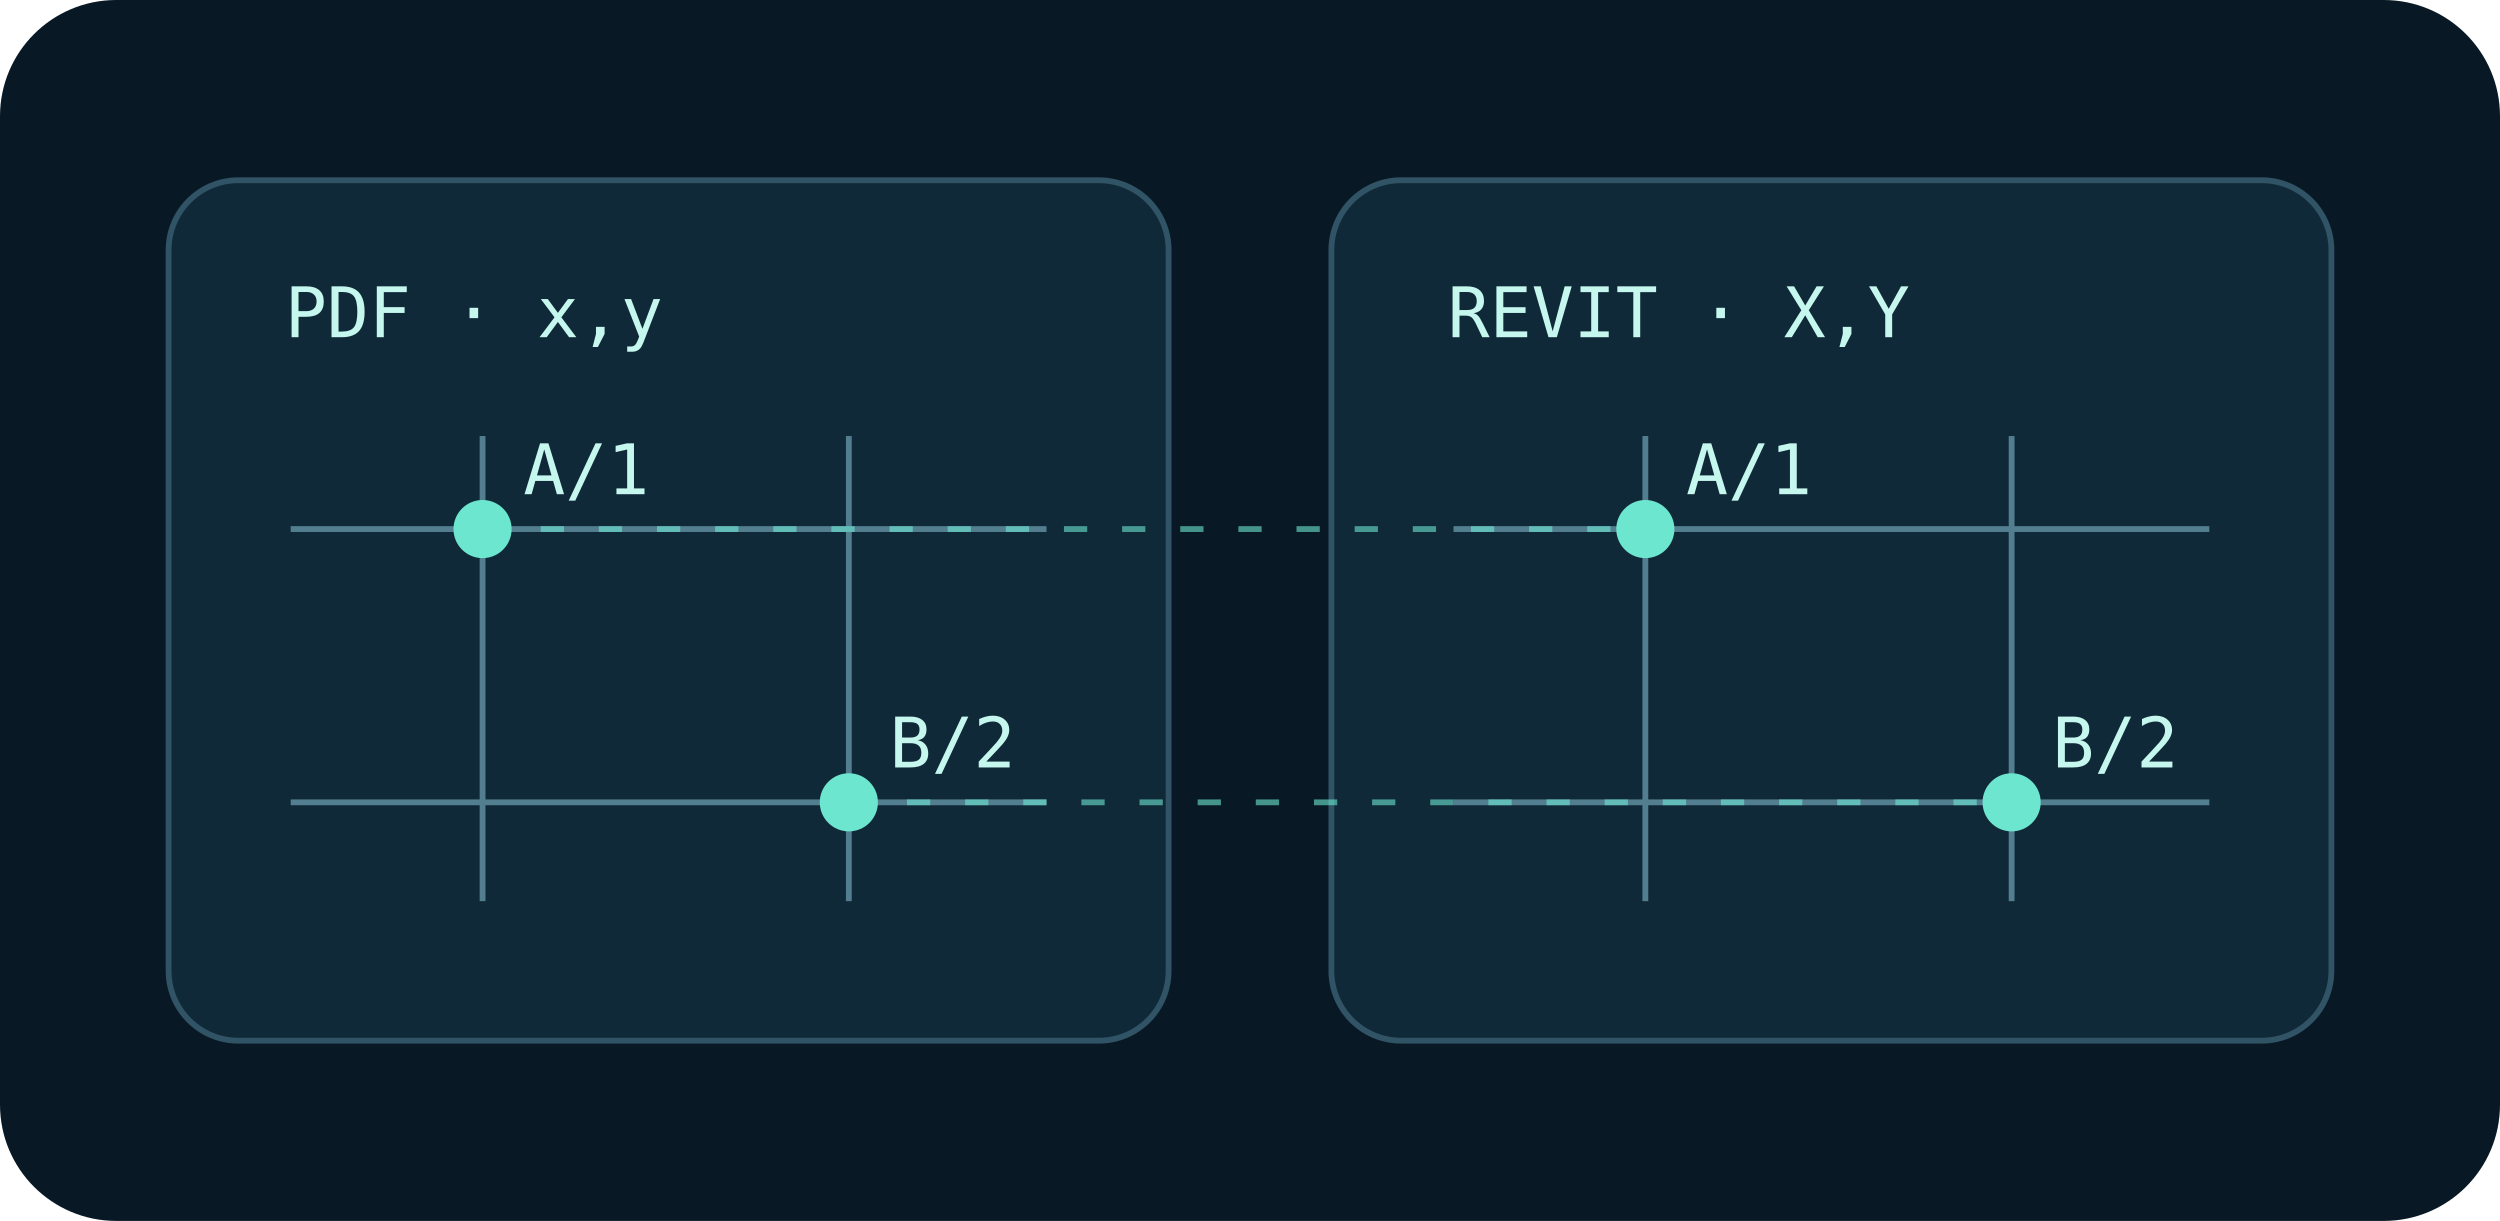
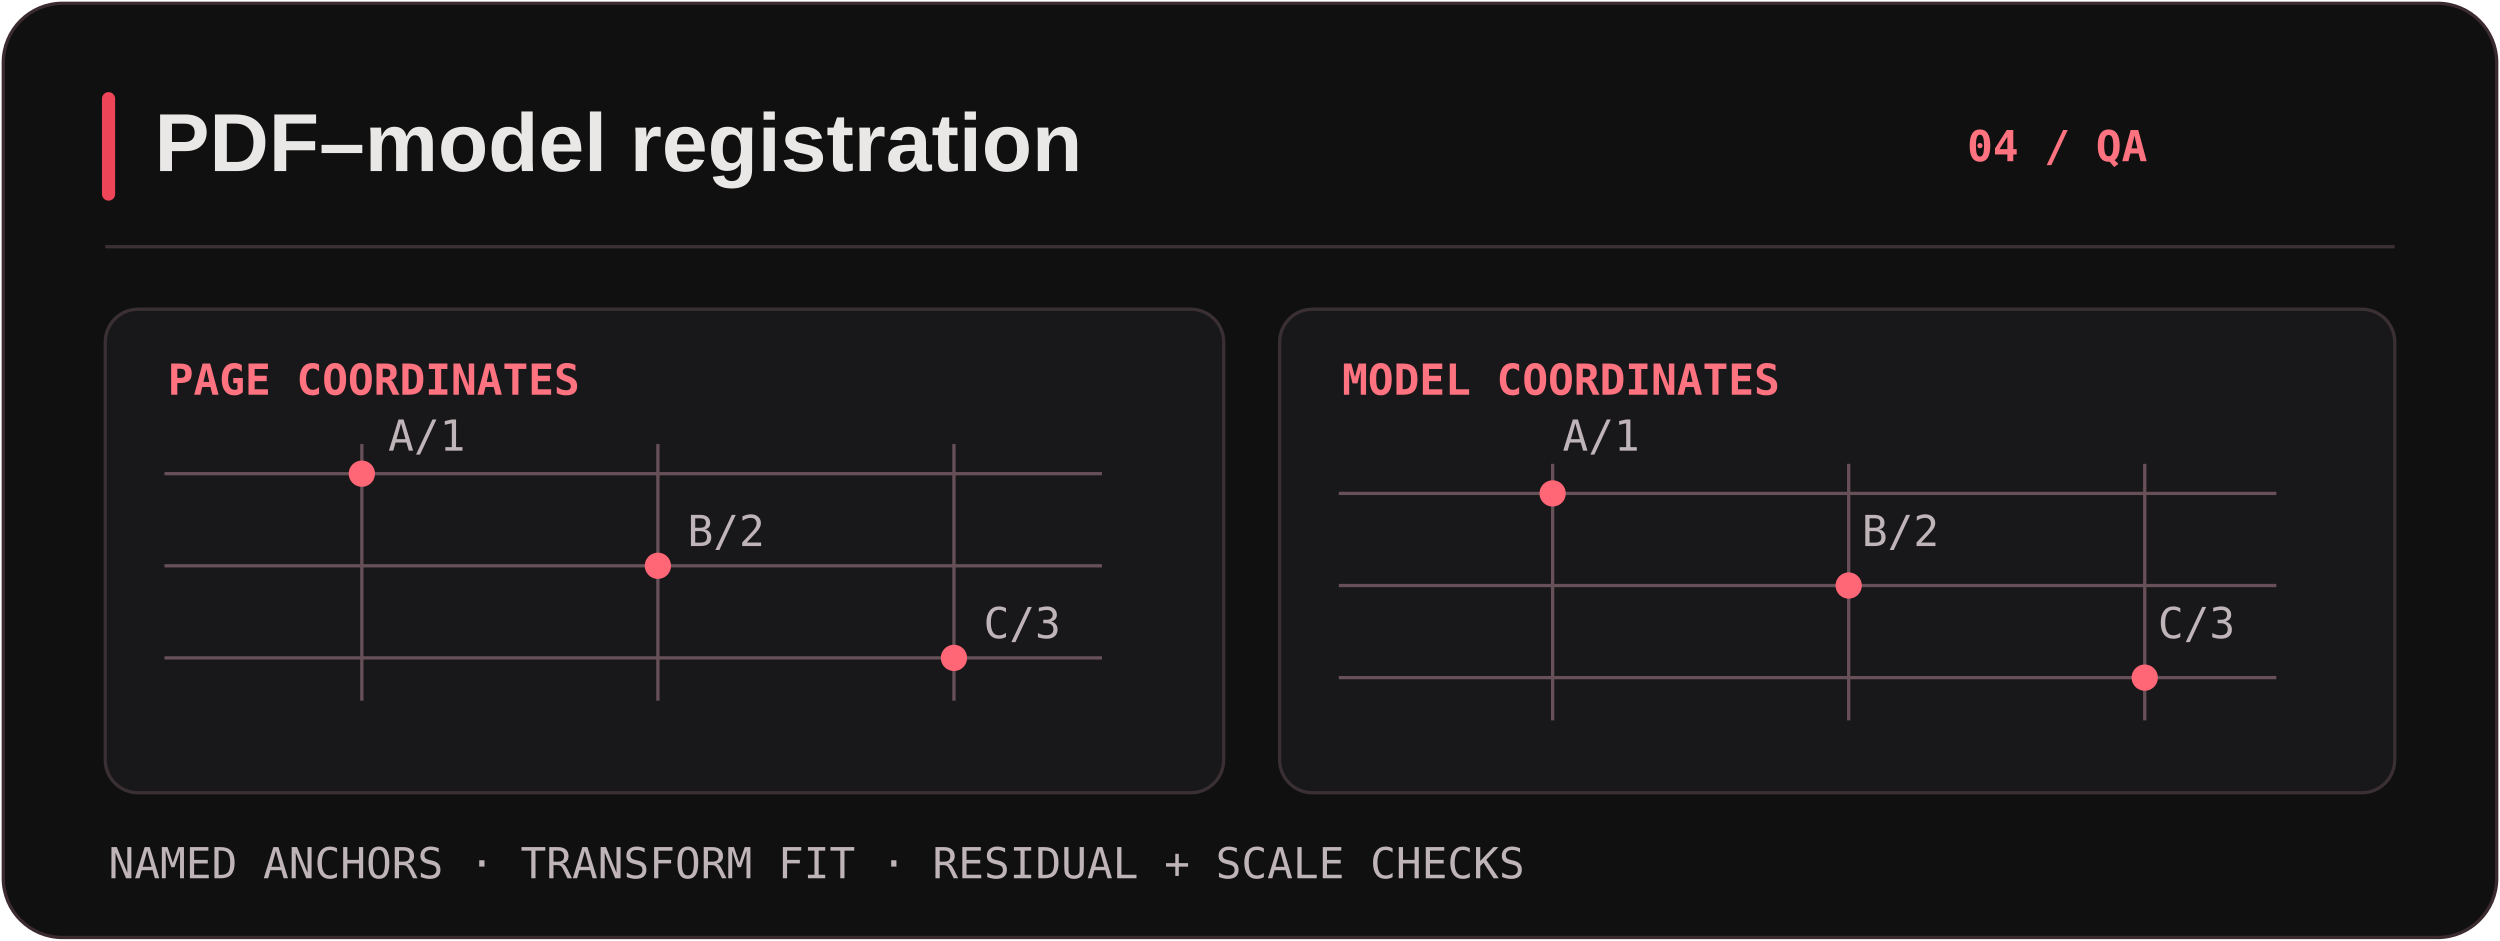
- <svg xmlns="http://www.w3.org/2000/svg" width="430" height="210" viewBox="0 0 430 210">
-   <rect width="430" height="210" rx="20" fill="#081925" />
-   <rect x="29" y="31" width="172" height="148" rx="12" fill="#102938" stroke="#315366" />
-   <rect x="229" y="31" width="172" height="148" rx="12" fill="#102938" stroke="#315366" />
-   <path d="M50 91h130m-130 47h130M83 75v80m63-80v80M250 91h130m-130 47h130M283 75v80m63-80v80" stroke="#527e90" fill="none" />
-   <path d="M83 91h200m-137 47h200" stroke="#6de6d0" stroke-dasharray="4 6" opacity=".6" />
-   <g fill="#6de6d0">
-     <circle cx="83" cy="91" r="5" />
-     <circle cx="146" cy="138" r="5" />
-     <circle cx="283" cy="91" r="5" />
-     <circle cx="346" cy="138" r="5" />
-   </g>
-   <g fill="#c6f7ee" font-family="monospace" font-size="12">
-     <text x="49" y="58">PDF · x,y</text>
-     <text x="249" y="58">REVIT · X,Y</text>
-     <text x="90" y="85">A/1</text>
-     <text x="153" y="132">B/2</text>
-     <text x="290" y="85">A/1</text>
-     <text x="353" y="132">B/2</text>
-   </g>
+ <svg xmlns="http://www.w3.org/2000/svg" width="760" height="286" viewBox="0 0 760 286" role="img">
+   <defs>
+     <pattern id="grid" width="20" height="20" patternUnits="userSpaceOnUse">
+       <path d="M20 0H0V20" stroke="#312025" fill="none" />
+     </pattern>
+   </defs>
+   <rect x="1" y="1" width="758" height="284" rx="18" fill="#101011" stroke="#3b2b2f" />
+   <rect x="31" y="28" width="4" height="33" rx="2" fill="#ef4559" />
+   <text x="47" y="52" fill="#eae7e7" font-size="25" font-weight="700" font-family="Segoe UI, Arial, sans-serif">PDF–model registration</text>
+   <text x="598" y="49" fill="#ff7380" font-size="13" font-weight="700" font-family="Consolas, monospace">04 / QA</text>
+   <path d="M32 75H728" fill="none" stroke="#3b3034" />
+   <rect x="32" y="94" width="340" height="147" rx="10" fill="#181719" stroke="#3a3033" />
+   <rect x="389" y="94" width="339" height="147" rx="10" fill="#181719" stroke="#3a3033" />
+   <text x="51" y="120" fill="#ff7380" font-size="13" font-weight="700" font-family="Consolas, monospace">PAGE COORDINATES</text>
+   <text x="408" y="120" fill="#ff7380" font-size="13" font-weight="700" font-family="Consolas, monospace">MODEL COORDINATES</text>
+   <path d="M50 144h285m-285 28h285m-285 28h285m-225-65v78m90-78v78m90-78v78" fill="none" stroke="#675057" />
+   <circle cx="110" cy="144" r="4" fill="#ff6676" />
+   <circle cx="200" cy="172" r="4" fill="#ff6676" />
+   <circle cx="290" cy="200" r="4" fill="#ff6676" />
+   <text x="118" y="137" fill="#bfb4b8" font-size="13" font-weight="400" font-family="Consolas, monospace">A/1</text>
+   <text x="209" y="166" fill="#bfb4b8" font-size="13" font-weight="400" font-family="Consolas, monospace">B/2</text>
+   <text x="299" y="194" fill="#bfb4b8" font-size="13" font-weight="400" font-family="Consolas, monospace">C/3</text>
+   <path d="M407 150h285m-285 28h285m-285 28h285m-220-65v78m90-78v78m90-78v78" fill="none" stroke="#675057" />
+   <circle cx="472" cy="150" r="4" fill="#ff6676" />
+   <circle cx="562" cy="178" r="4" fill="#ff6676" />
+   <circle cx="652" cy="206" r="4" fill="#ff6676" />
+   <text x="475" y="137" fill="#bfb4b8" font-size="13" font-weight="400" font-family="Consolas, monospace">A/1</text>
+   <text x="566" y="166" fill="#bfb4b8" font-size="13" font-weight="400" font-family="Consolas, monospace">B/2</text>
+   <text x="656" y="194" fill="#bfb4b8" font-size="13" font-weight="400" font-family="Consolas, monospace">C/3</text>
+   <text x="33" y="267" fill="#bfb4b8" font-size="13" font-weight="400" font-family="Consolas, monospace">NAMED ANCHORS · TRANSFORM FIT · RESIDUAL + SCALE CHECKS</text>
</svg>
